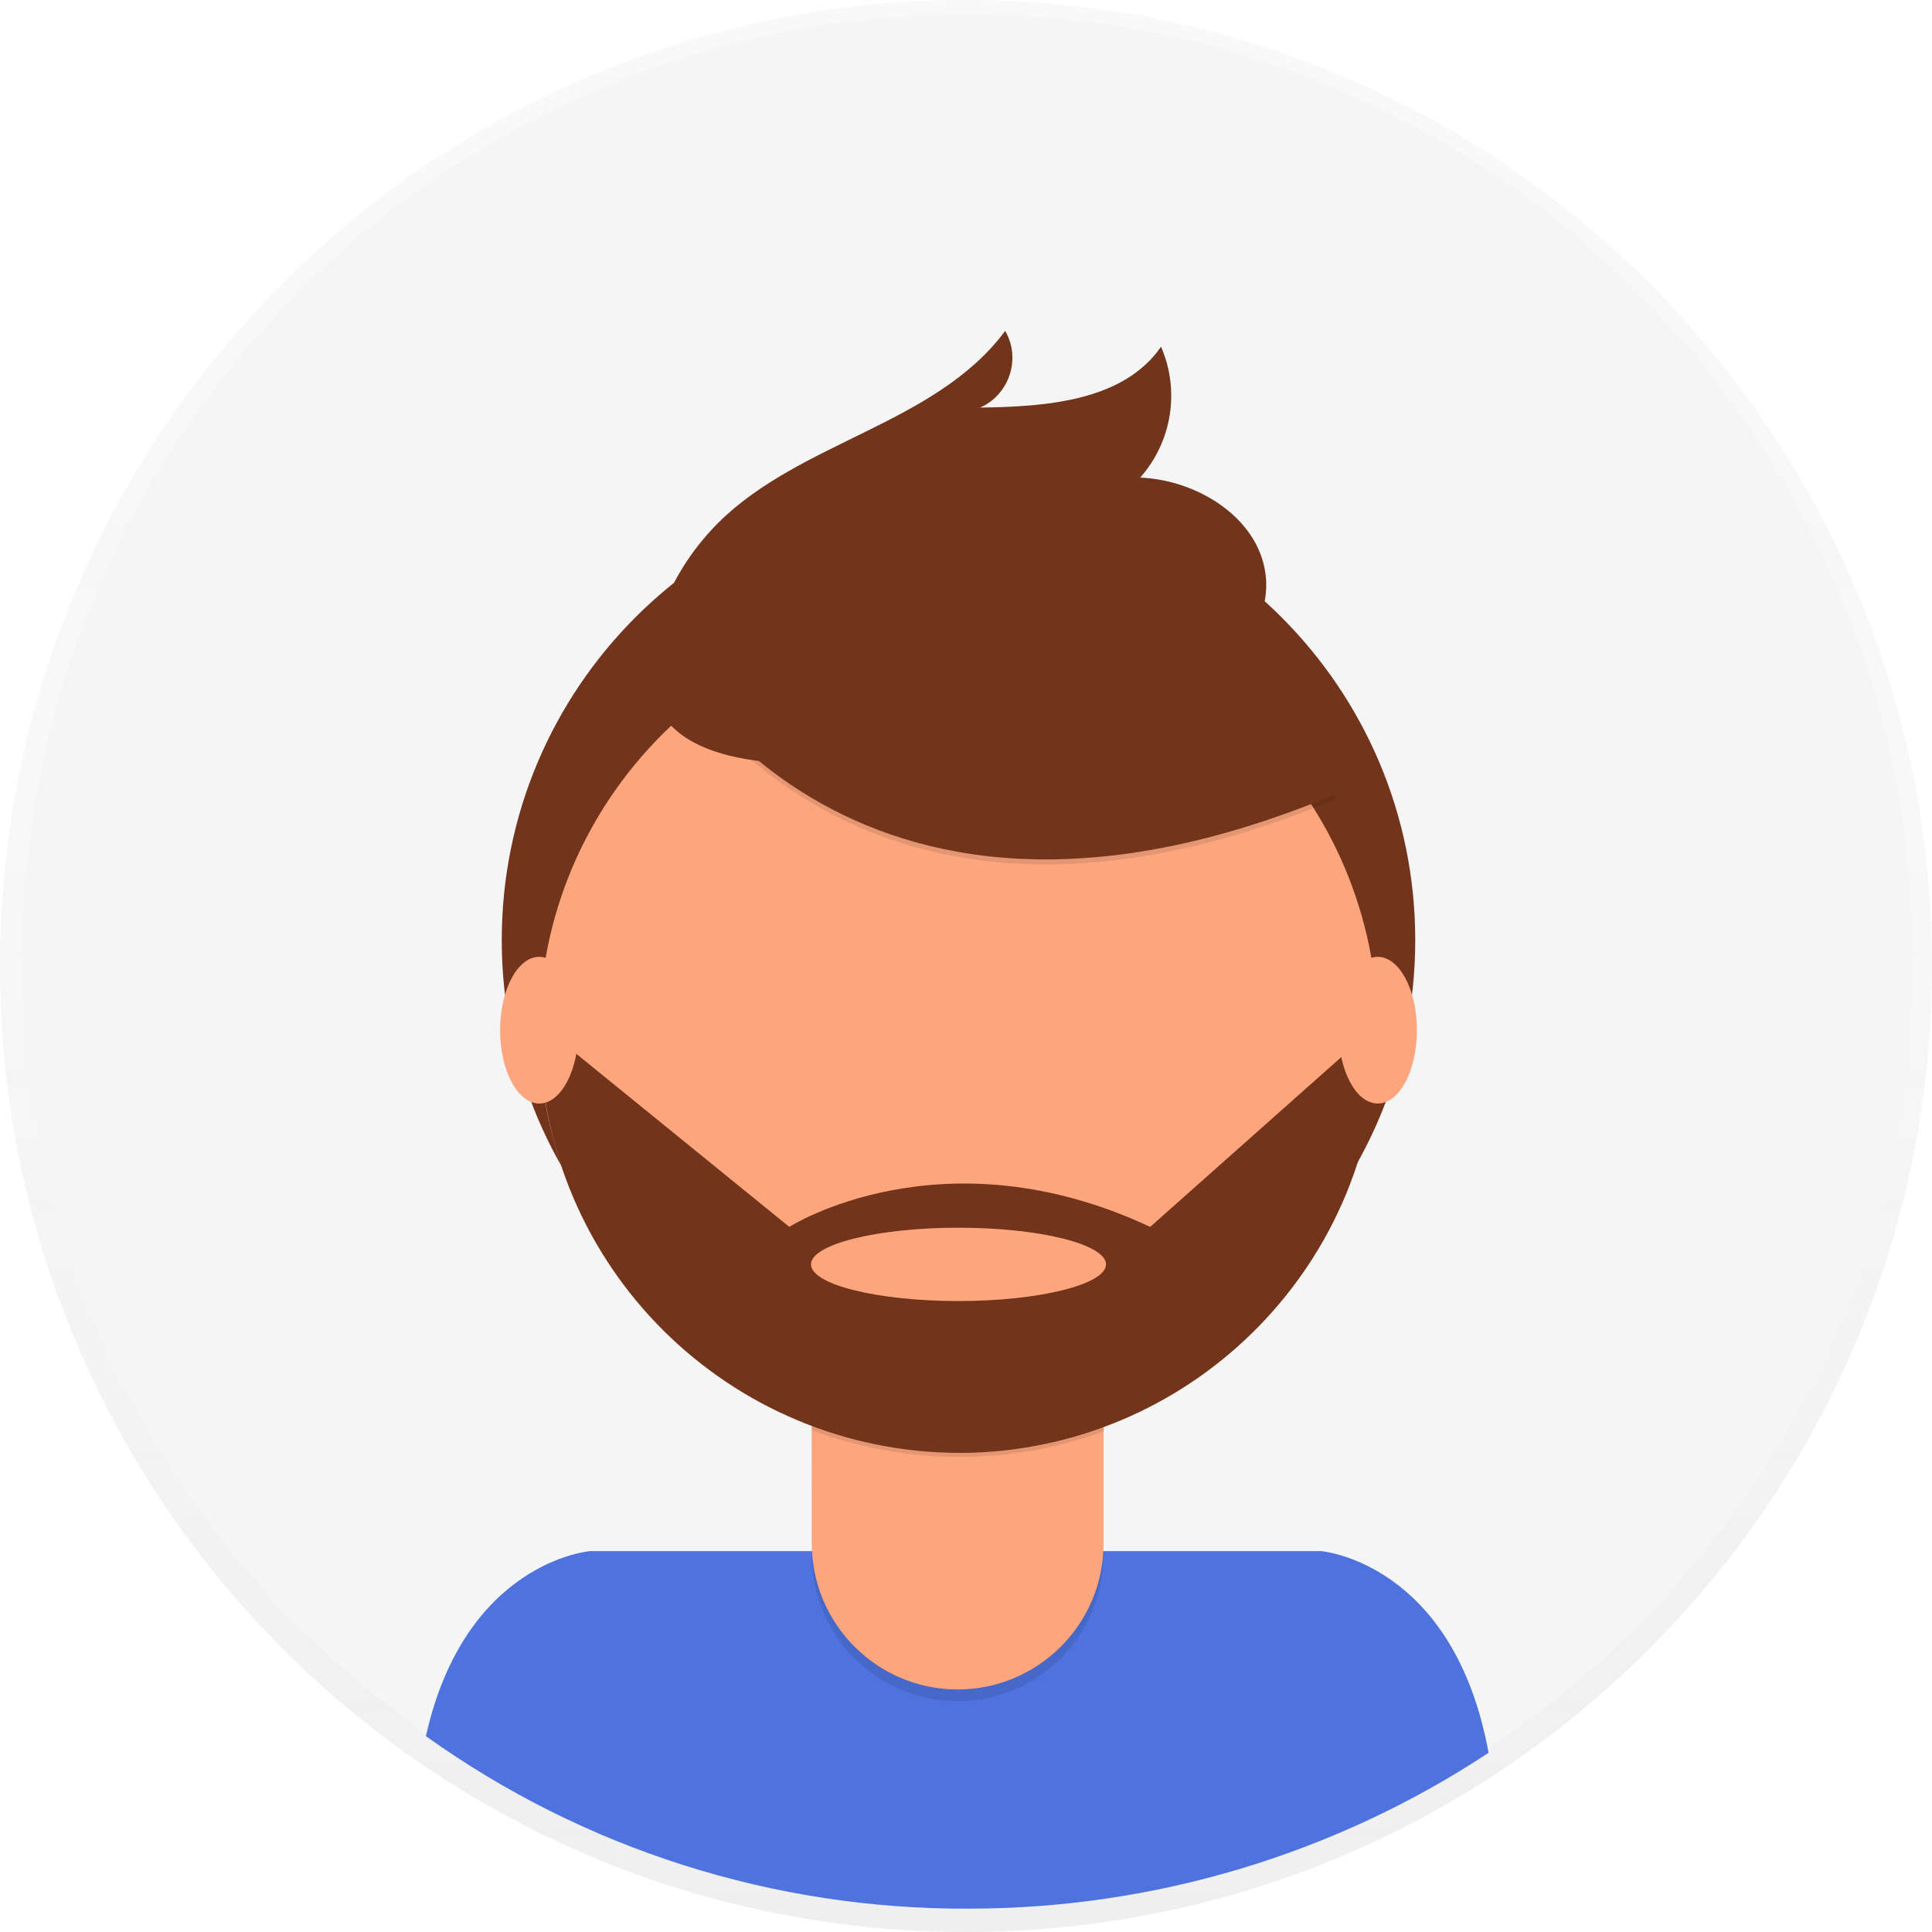
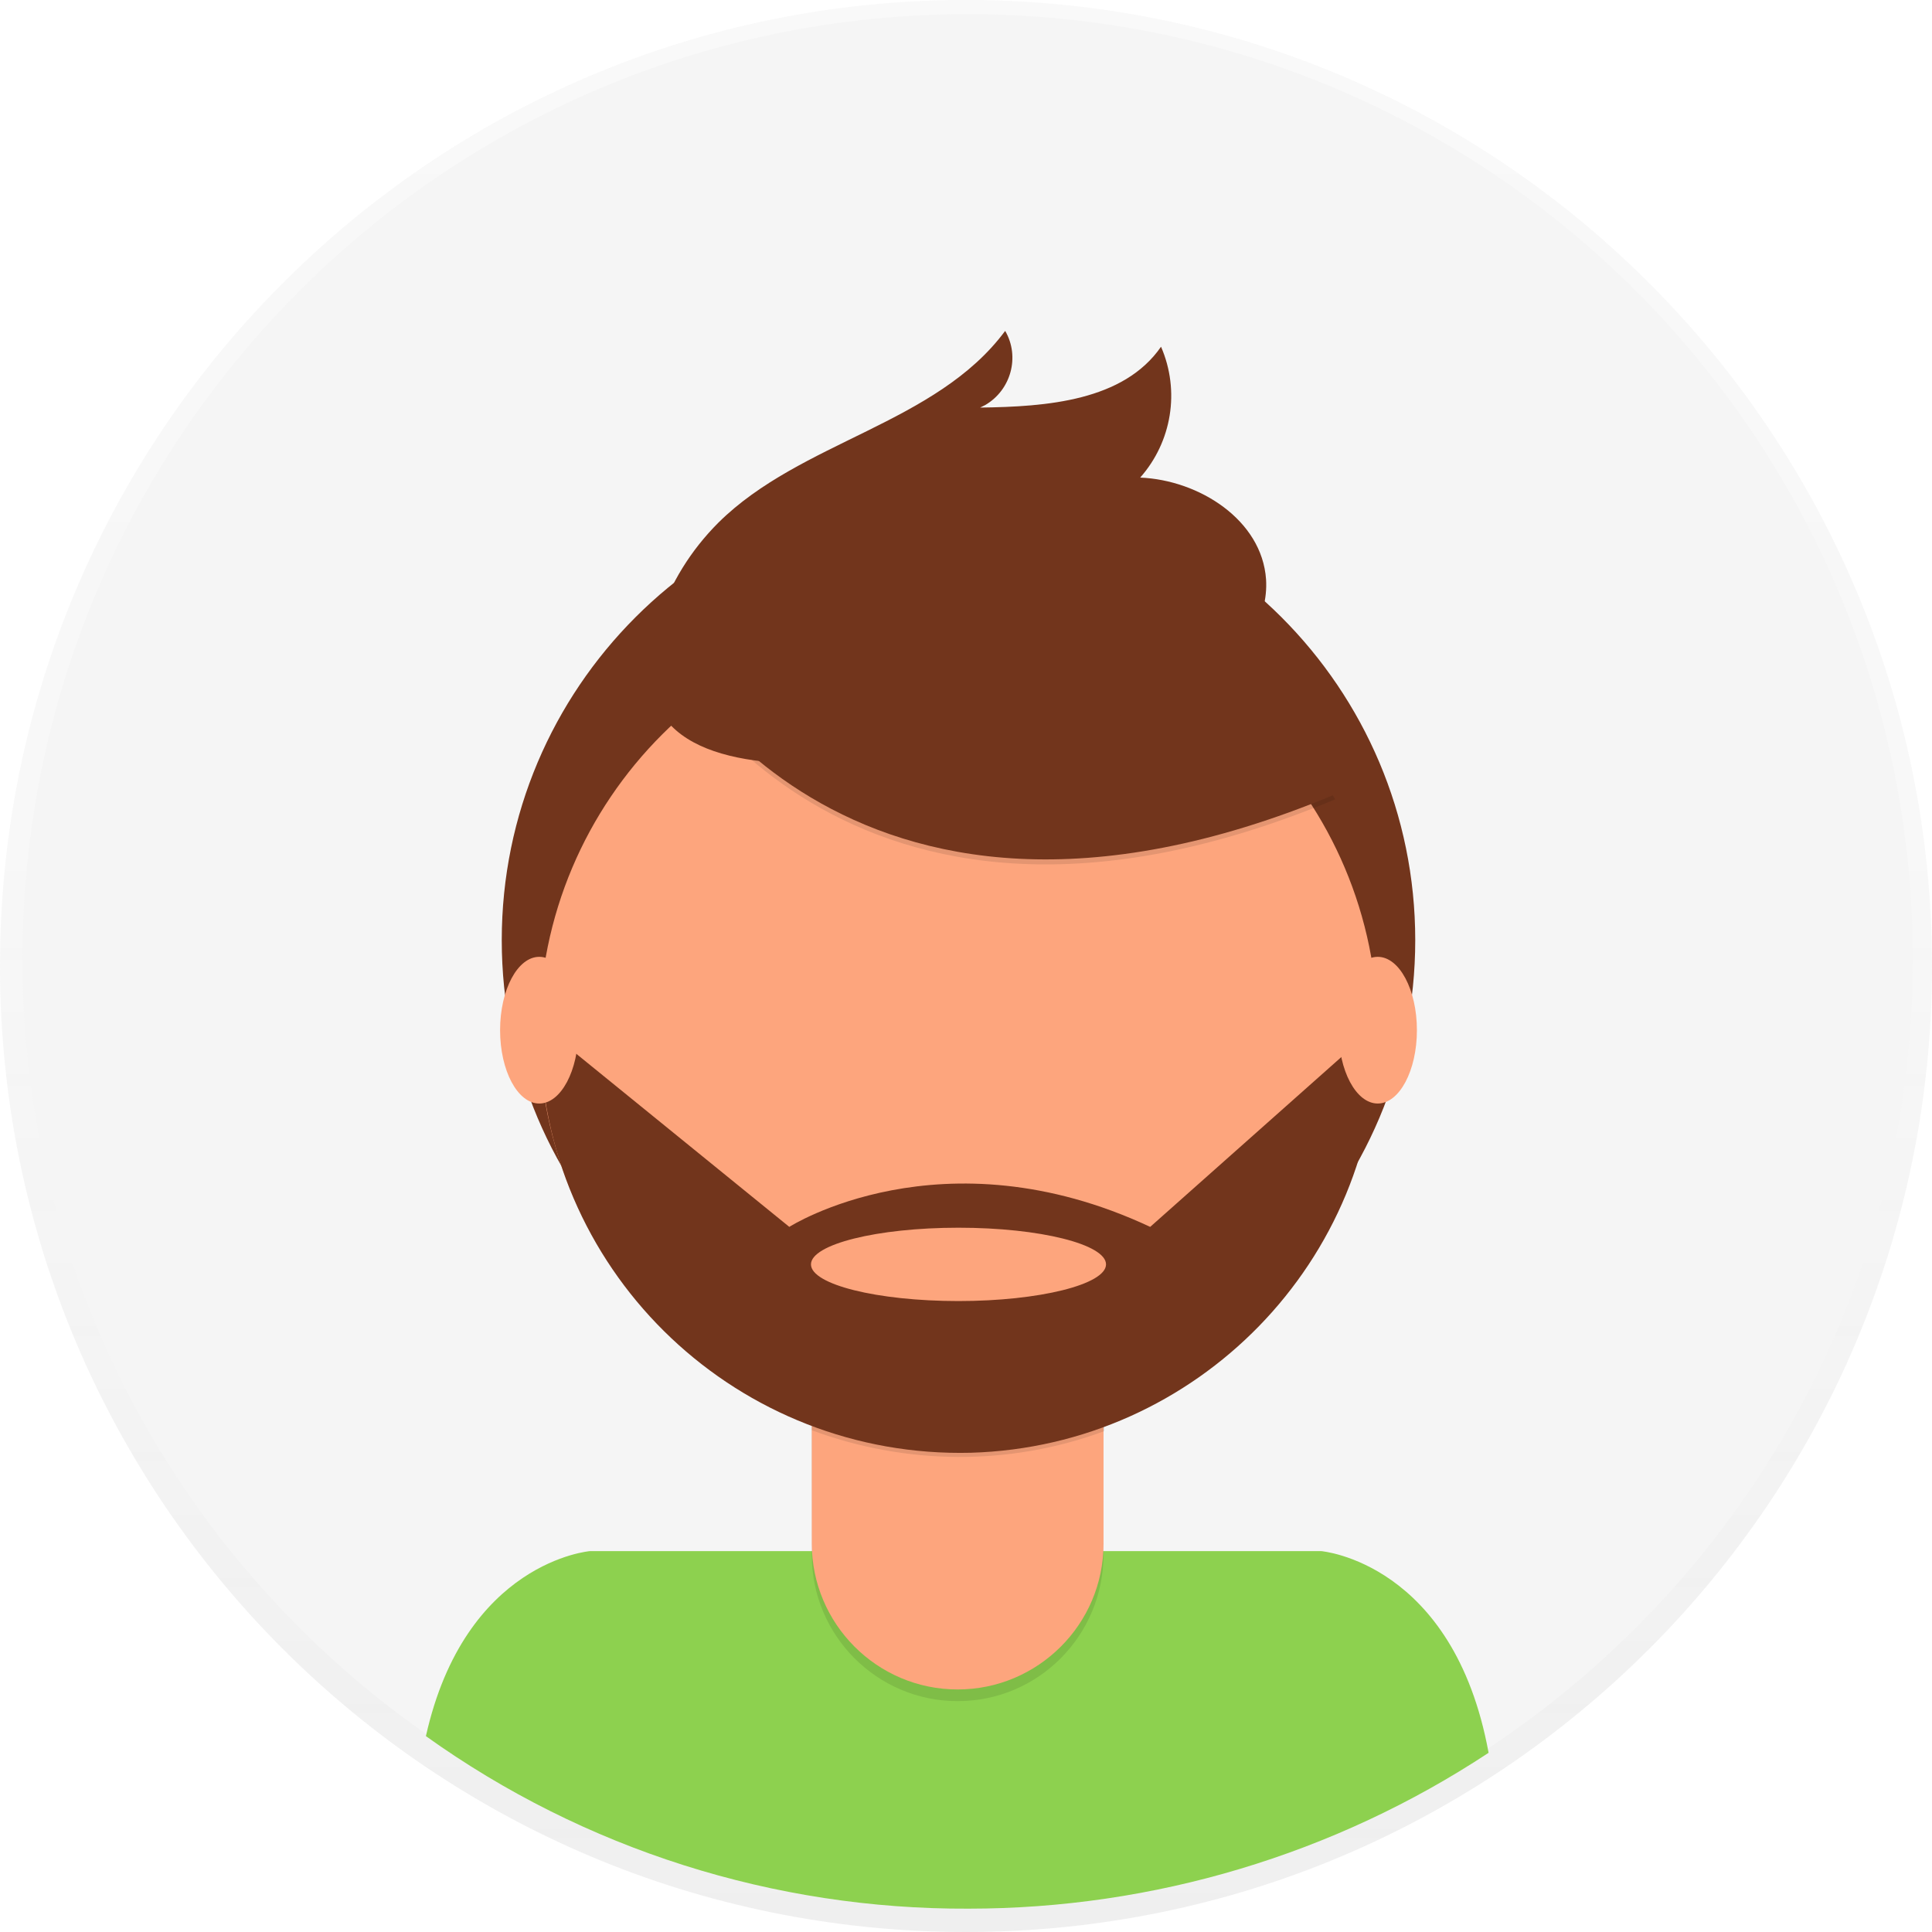
<svg xmlns="http://www.w3.org/2000/svg" version="1.1" id="_x38_8ce59e9-c4b8-4d1d-9d7a-ce0190159aa8" x="0px" y="0px" viewBox="0 0 231.8 231.8" style="enable-background:new 0 0 231.8 231.8;" xml:space="preserve">
  <style type="text/css">
	.st0{opacity:0.5;}
	.st1{fill:url(#SVGID_1_);}
	.st2{fill:#F5F5F5;}
- 	.st3{fill:#4E73DF;}
+ 	.st3{fill:#8DD14F;}
	.st4{fill:#72351C;}
	.st5{opacity:0.1;enable-background:new    ;}
	.st6{fill:#FDA57D;}
</style>
  <g class="st0">
    <linearGradient id="SVGID_1_" gradientUnits="userSpaceOnUse" x1="115.89" y1="526.22" x2="115.89" y2="758" gradientTransform="matrix(1 0 0 -1 0 758)">
      <stop offset="0" style="stop-color:#808080;stop-opacity:0.25" />
      <stop offset="0.54" style="stop-color:#808080;stop-opacity:0.12" />
      <stop offset="1" style="stop-color:#808080;stop-opacity:0.1" />
    </linearGradient>
    <circle class="st1" cx="115.9" cy="115.9" r="115.9" />
  </g>
  <circle class="st2" cx="116.1" cy="115.1" r="113.4" />
  <path class="st3" d="M116.2,229c22.2,0,43.9-6.5,62.4-18.7c-4.2-22.9-20.1-24.2-20.1-24.2H70.8c0,0-15,1.2-19.7,22.2  C70.1,221.9,92.9,229.1,116.2,229z" />
  <circle class="st4" cx="115" cy="112.8" r="54.8" />
  <path class="st5" d="M97.3,158.4h35.1l0,0v28.1c0,9.7-7.8,17.6-17.5,17.6c0,0,0,0,0,0l0,0c-9.7,0-17.5-7.9-17.5-17.5L97.3,158.4  L97.3,158.4z" />
  <path class="st6" d="M100.7,157.1h28.4c1.9,0,3.3,1.5,3.3,3.4v24.7c0,9.7-7.9,17.5-17.5,17.5l0,0c-9.7,0-17.5-7.9-17.5-17.5v-24.7  C97.3,158.6,98.8,157.1,100.7,157.1L100.7,157.1z" />
  <path class="st5" d="M97.4,171.6c11.3,4.2,23.8,4.3,35.1,0.1v-4.3H97.4V171.6z" />
  <circle class="st6" cx="115" cy="123.7" r="50.3" />
  <path class="st5" d="M79.2,77.9c0,0,21.2,43,81,18l-13.9-21.8l-24.7-8.9L79.2,77.9z" />
  <path class="st4" d="M79.2,77.3c0,0,21.2,43,81,18l-13.9-21.8l-24.7-8.9L79.2,77.3z" />
  <path class="st4" d="M79,74.4c1.4-4.4,3.9-8.4,7.2-11.7c9.9-9.8,26.1-11.8,34.4-23c1.8,3.1,0.7,7.1-2.4,8.9  c-0.2,0.1-0.4,0.2-0.6,0.3c8-0.1,17.2-0.8,21.7-7.3c2.3,5.3,1.3,11.4-2.5,15.7c7.1,0.3,14.6,5.1,15.1,12.2c0.3,4.7-2.6,9.1-6.5,11.9  s-8.5,3.9-13.1,4.9C118.8,89.2,70.3,101.6,79,74.4z" />
  <path class="st4" d="M165.3,124.1H164L138,147.2c-25-11.7-43.3,0-43.3,0l-27.2-22.1l-2.7,0.3c0.8,27.8,23.9,49.6,51.7,48.9  C143.6,173.5,165.3,151.3,165.3,124.1L165.3,124.1z M115,156.1c-9.8,0-17.7-2-17.7-4.4s7.9-4.4,17.7-4.4s17.7,2,17.7,4.4  S124.7,156.1,115,156.1L115,156.1z" />
  <ellipse class="st6" cx="64.7" cy="123.6" rx="4.7" ry="8.8" />
  <ellipse class="st6" cx="165.3" cy="123.6" rx="4.7" ry="8.8" />
</svg>
